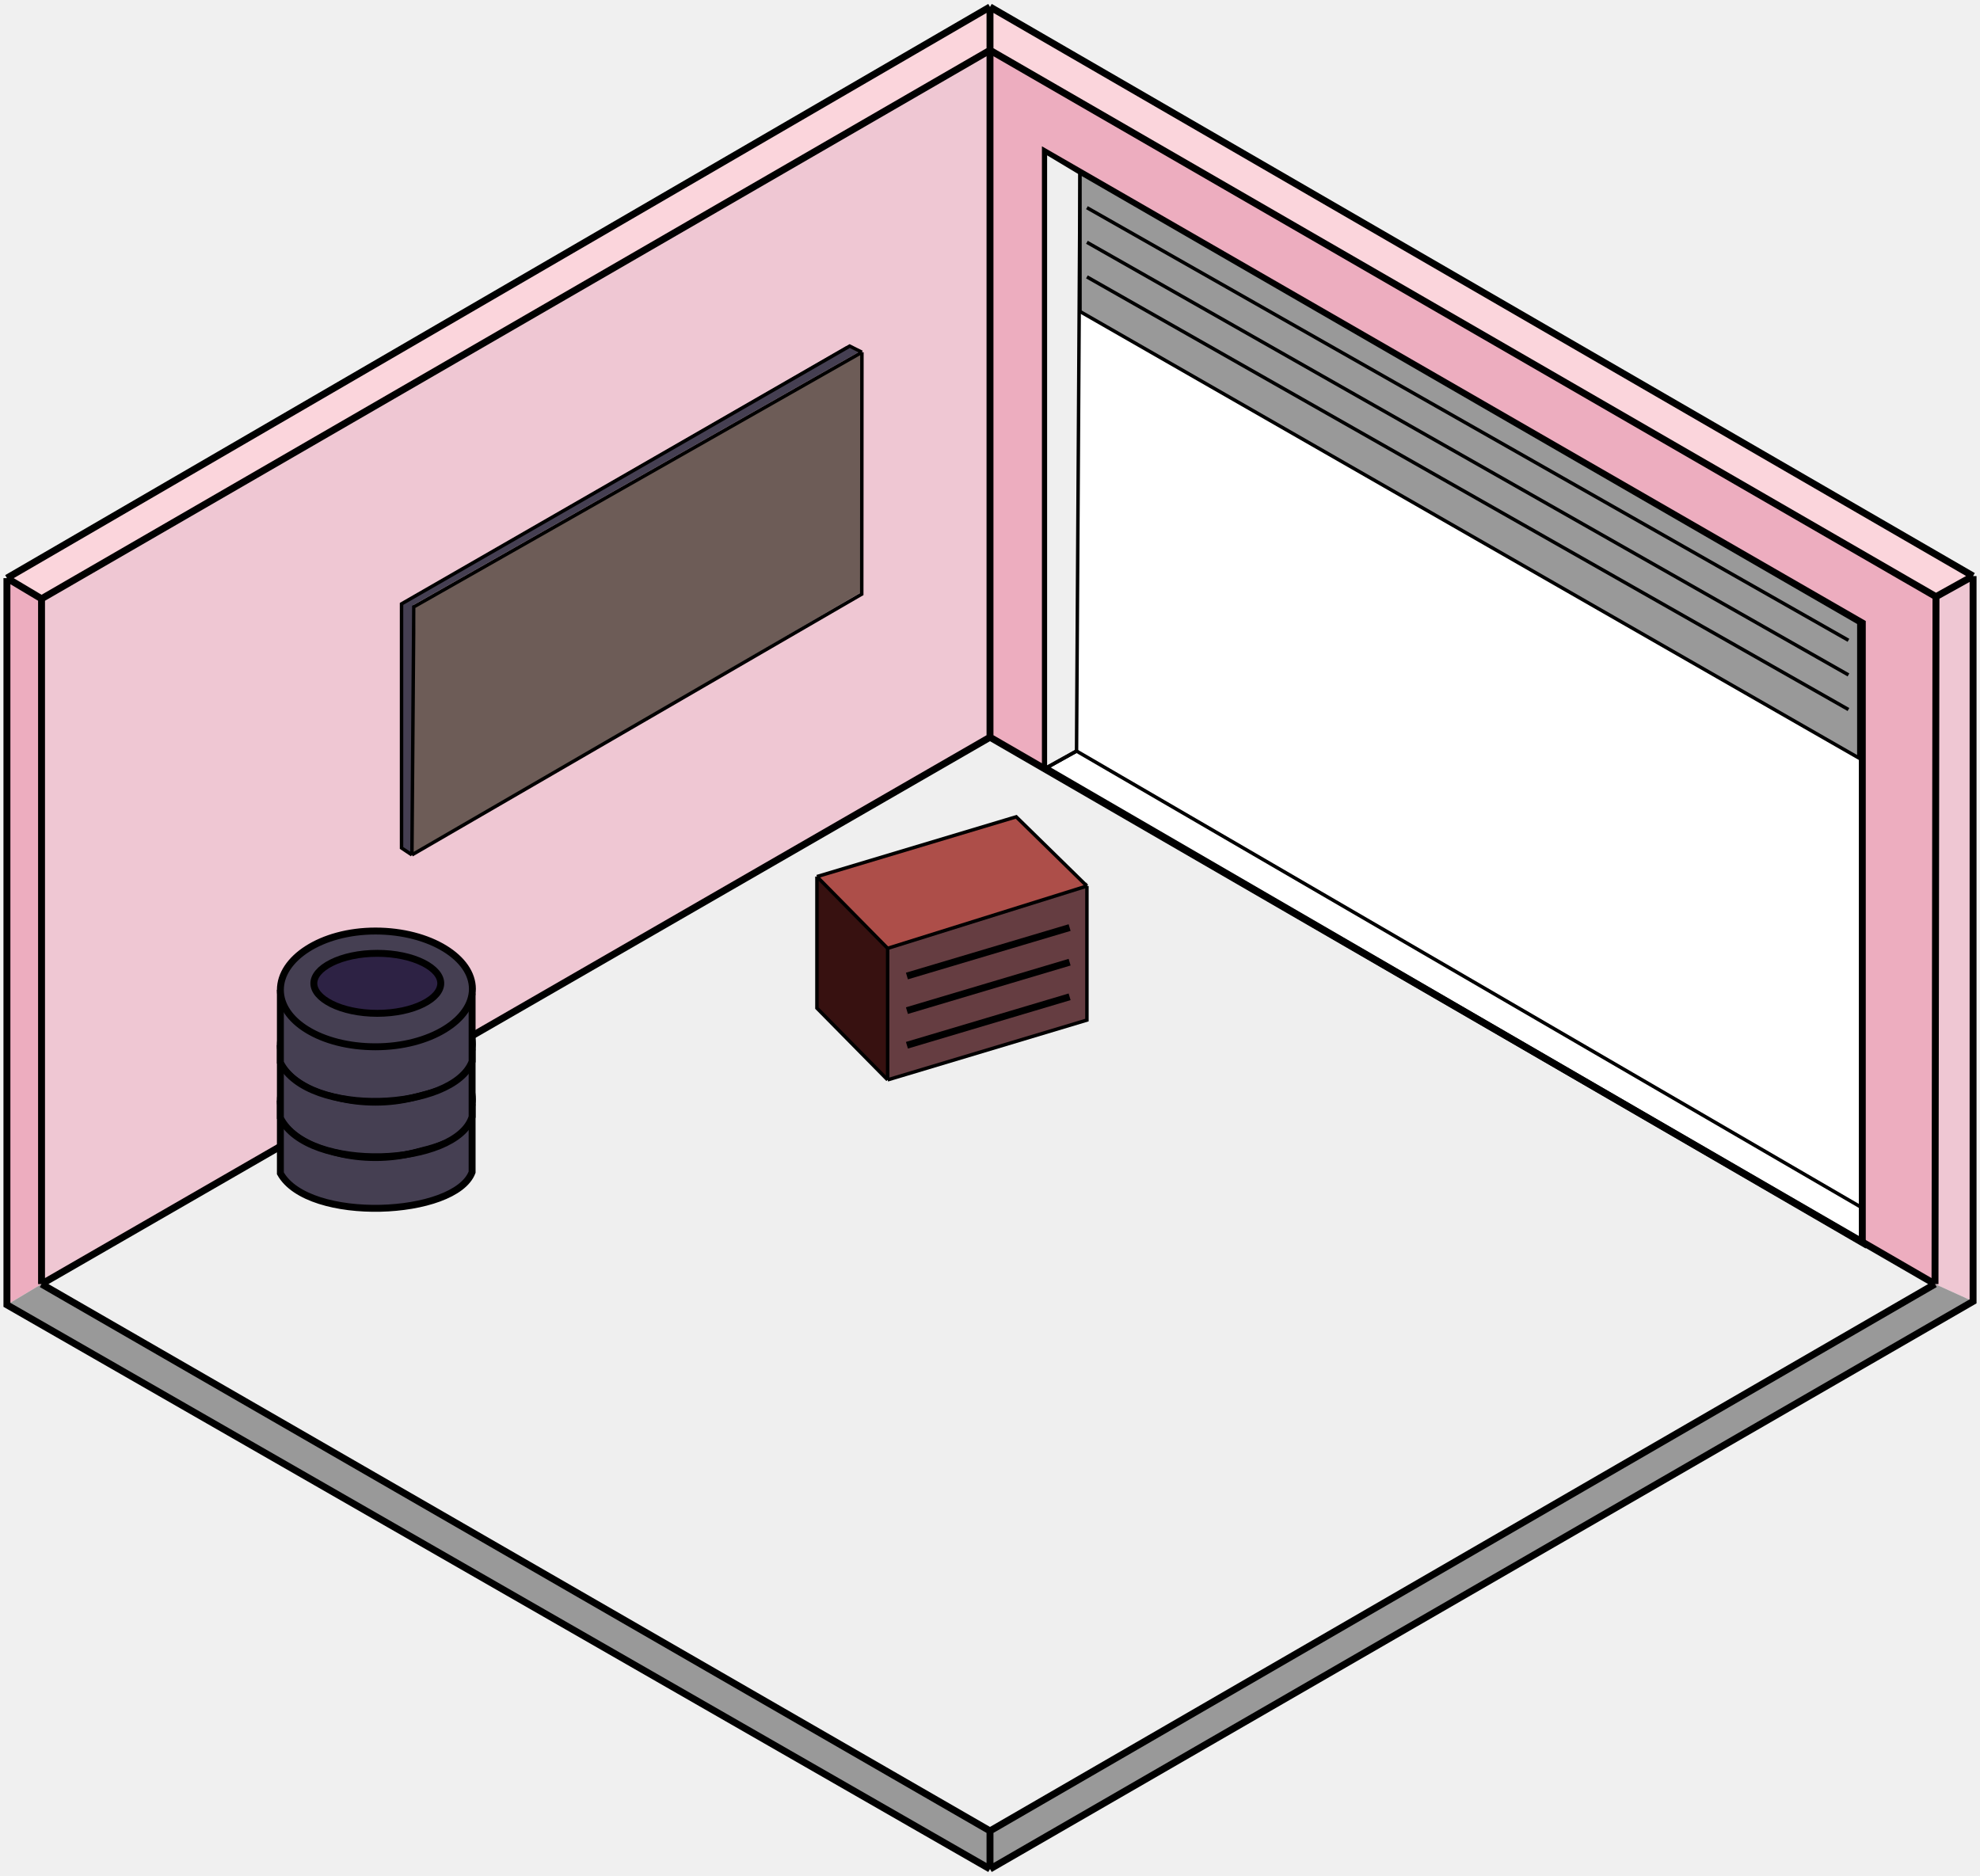
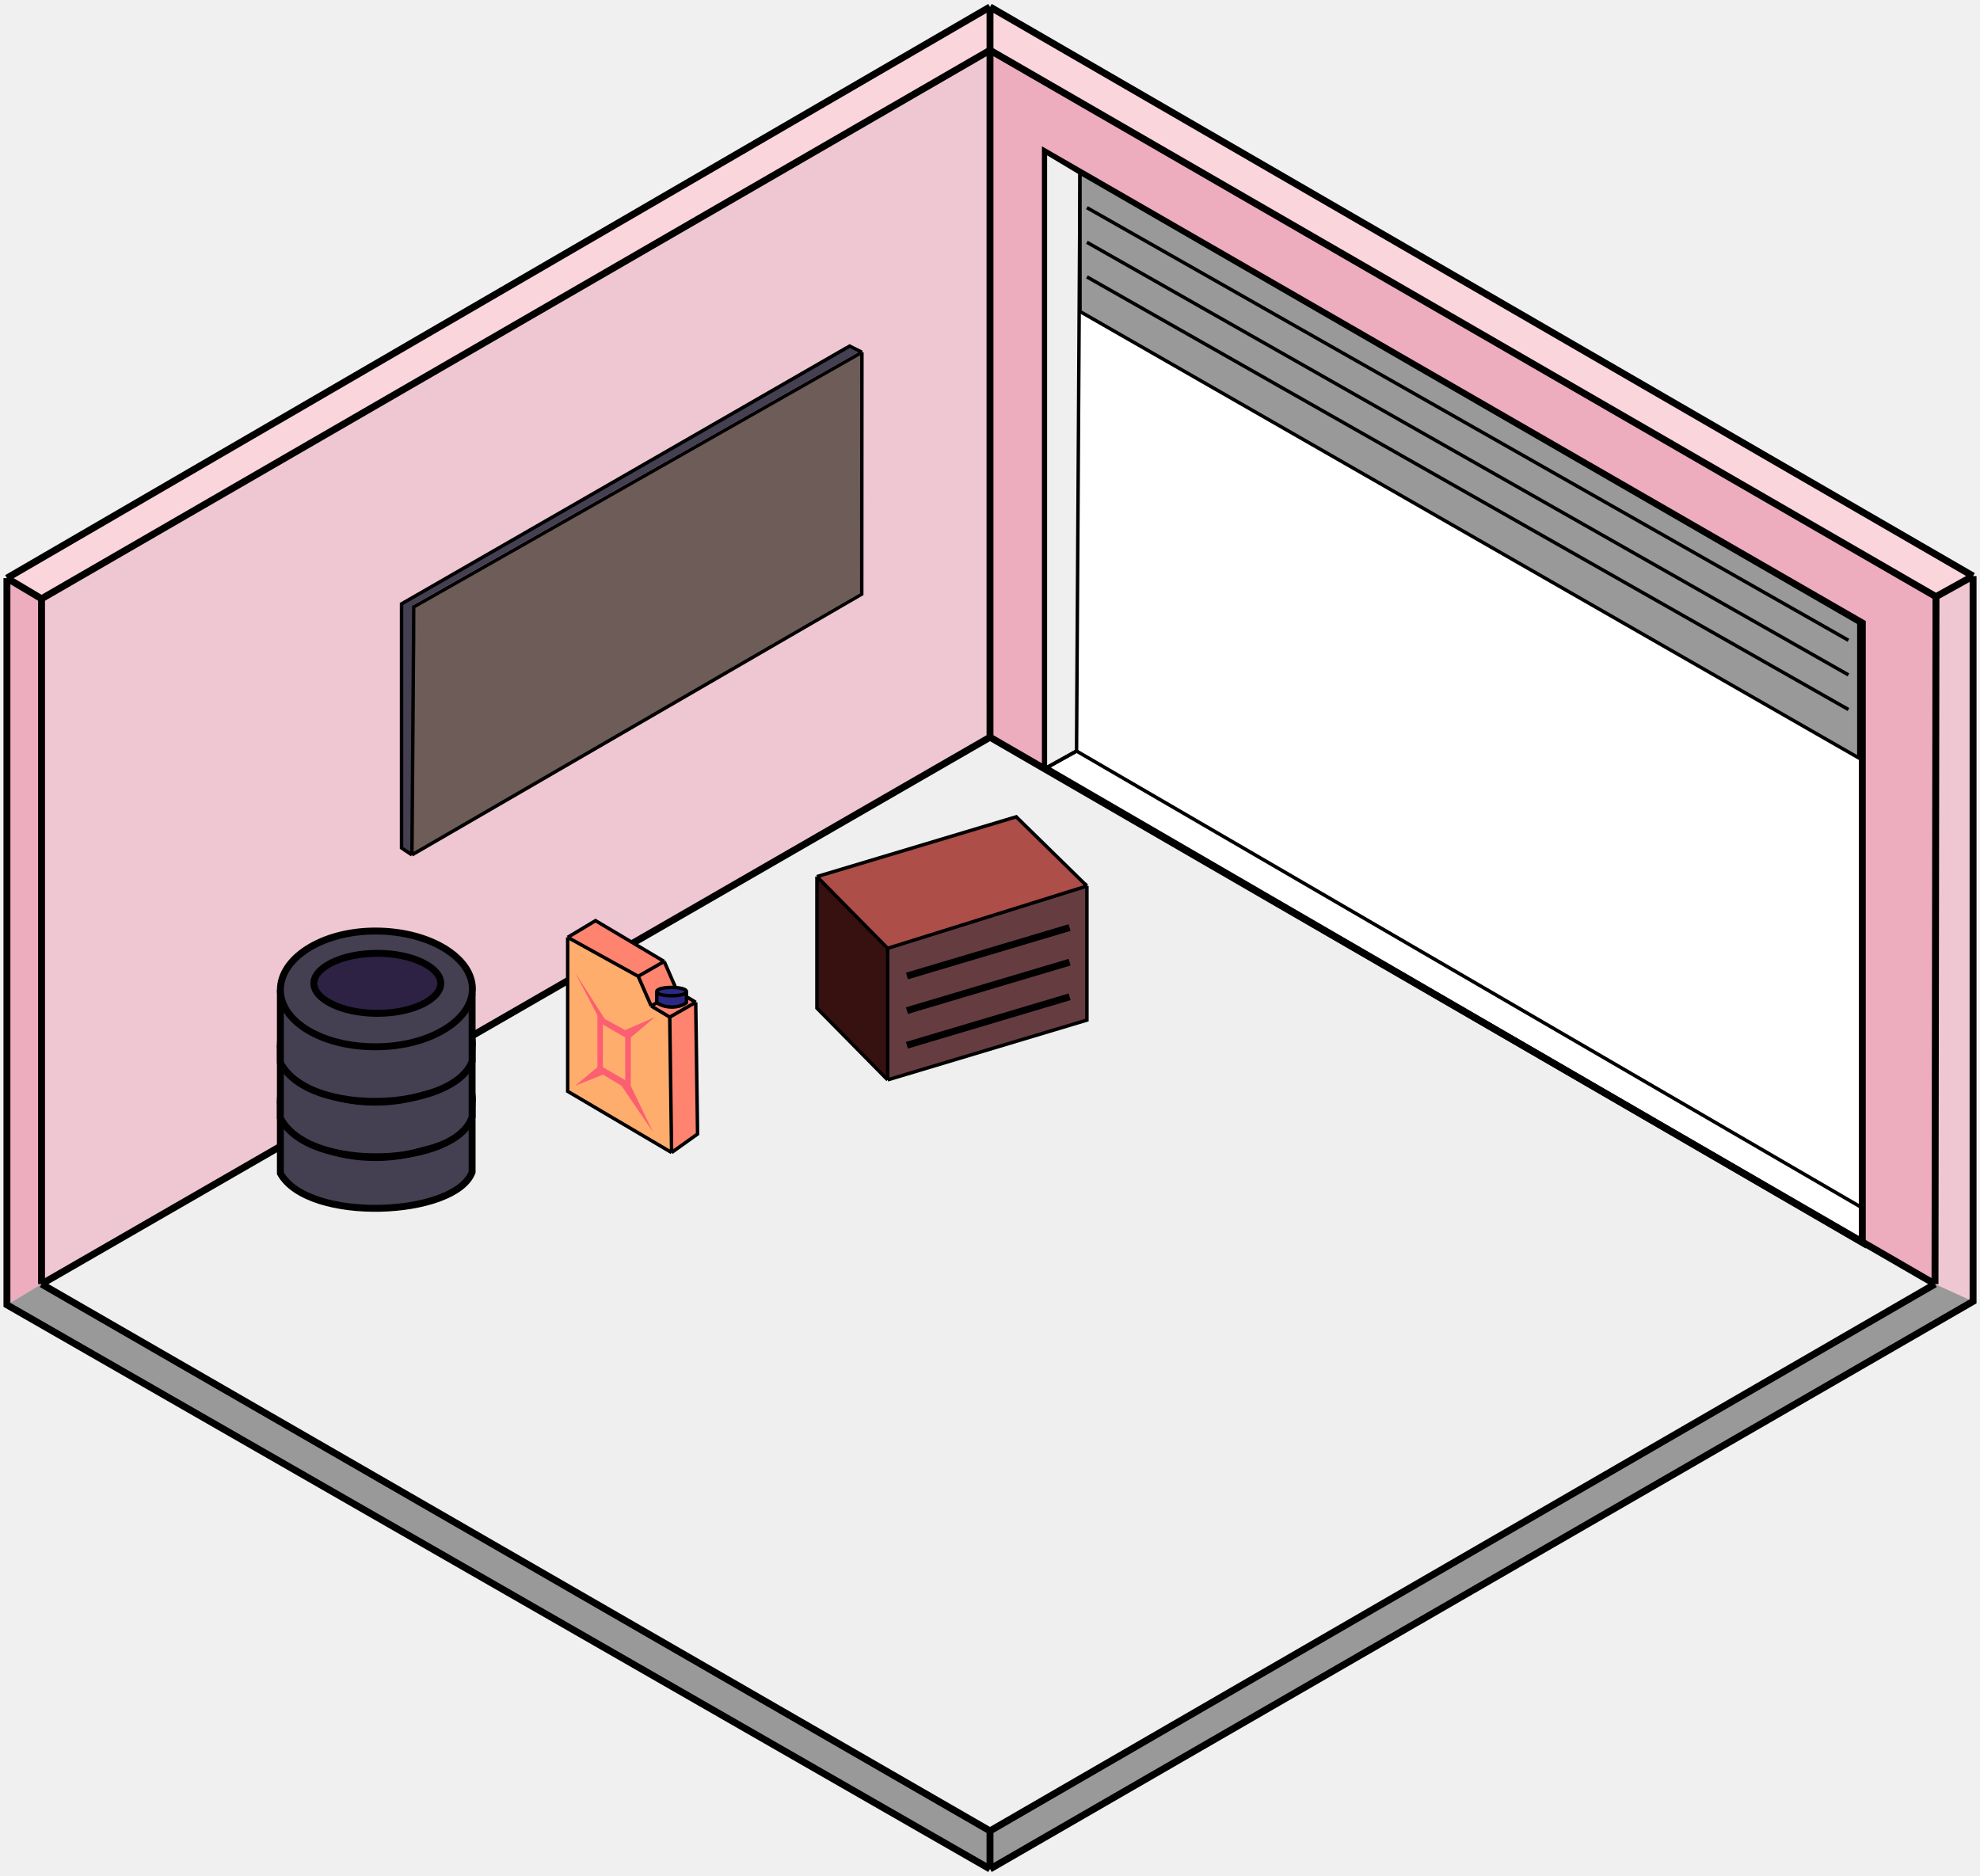
<svg xmlns="http://www.w3.org/2000/svg" width="286" height="271" viewBox="0 0 286 271" fill="none">
  <path d="M6 86.5L1 83.5L143 1V7.5L6 86.5Z" fill="#FBD5DC" />
  <path d="M1 188.5V83.5L6 86.5V185.5L1 188.5Z" fill="#EDADBF" />
  <path d="M143 7.5V1L285 83L279.5 86L143 7.5Z" fill="#FBD5DC" />
  <path d="M142.5 106.5L143 7.5L279.5 86.172V185.5L142.5 106.5Z" fill="#EDADBF" />
  <path d="M6 185.5V86.5L143 7.5L142.5 106.5L6 185.5Z" fill="#EFC7D3" />
  <path d="M279.5 185.5V86L285 83V188L279.5 185.5Z" fill="#EFC7D3" />
  <path d="M6 185.5L1 188.5L143 270V264.5L6 185.5Z" fill="#999999" />
  <path d="M143 270V264.5L279.5 185.5L285 188L143 270Z" fill="#999999" />
  <path d="M143 264.5L6 185.5L143 106.5L279.5 185.5L143 264.5Z" fill="#EFEFEF" />
  <path d="M151 22V111L269 179.5V90L151 22Z" fill="white" stroke="black" />
  <path d="M155.5 108.5L156 25L151 22V111L155.5 108.5Z" fill="#EFEFEF" stroke="black" stroke-width="0.5" />
  <path d="M1 83.517L143 1M1 83.517V188.5L143 270M1 83.517L6 86.5M143 1L285 83.219M143 1V7.256M285 83.219V188L143 270M285 83.219L279.642 86.198M143 270V264.5M6 86.5V185.5M6 86.5L143 7.256M6 185.5L143 264.5M6 185.5L143 106.5M143 264.5L279.5 185.5M279.5 185.5L279.642 86.198M279.5 185.5L143 106.5M279.642 86.198L143 7.256M143 7.256V106.5" stroke="black" />
  <path d="M155.5 108.5L151 111L269 179.5V174.5L155.5 108.5Z" stroke="black" stroke-width="0.5" />
  <path d="M156 45V25L268.5 90V109.5L156 45Z" fill="#999999" stroke="black" stroke-width="0.5" />
  <path d="M157 40L267 102.5" stroke="black" stroke-width="0.5" />
  <path d="M157 35L267 97.5" stroke="black" stroke-width="0.5" />
  <path d="M157 30L267 92.5" stroke="black" stroke-width="0.5" />
  <path d="M128.214 156V137L157 127.5V147.364L128.214 156Z" fill="#653D41" />
  <path d="M131 141L146 136.532L154.5 134" stroke="black" />
  <path d="M131 146L146 141.532L154.5 139" stroke="black" />
  <path d="M131 151L146 146.532L154.5 144" stroke="black" />
  <path d="M118 145.636V126.636L128.214 137V156L118 145.636Z" fill="#371110" />
  <path d="M128.214 137L118 126.636L146.786 118L157 128L128.214 137Z" fill="#AD4E49" />
  <path d="M118 126.636L128.214 137M118 126.636V145.636L128.214 156M118 126.636L146.786 118L157 128M128.214 137V156M128.214 137L157 128M128.214 156L157 147.364V128" stroke="black" stroke-width="0.5" />
  <path d="M40.805 169.333V160.472C48.861 171.75 65.777 166.111 68.194 160.472V169.333C67.388 174.167 46.444 178.194 40.805 169.333Z" fill="#453F52" />
  <path d="M40.499 159V169.5C44.527 176.75 65.777 175.778 68.194 169.333V159.5" stroke="black" />
  <path d="M68.236 158.861C68.236 161.068 66.77 163.147 64.228 164.7C61.695 166.248 58.163 167.222 54.236 167.222C50.305 167.222 46.841 166.282 44.376 164.77C41.907 163.256 40.5 161.213 40.5 159C40.5 156.782 41.913 154.669 44.385 153.086C46.85 151.507 50.312 150.5 54.236 150.5C58.163 150.5 61.695 151.474 64.228 153.022C66.77 154.575 68.236 156.654 68.236 158.861Z" fill="#453F52" stroke="black" />
  <path d="M63.666 158.056C63.666 159.099 62.807 160.178 61.111 161.026C59.445 161.859 57.108 162.389 54.499 162.389C51.891 162.389 49.554 161.859 47.888 161.026C46.191 160.178 45.333 159.099 45.333 158.056C45.333 157.012 46.191 155.933 47.888 155.085C49.554 154.252 51.891 153.722 54.499 153.722C57.108 153.722 59.445 154.252 61.111 155.085C62.807 155.933 63.666 157.012 63.666 158.056Z" fill="#2D2244" stroke="black" />
  <path d="M59.5 123.5L60 87.5L124.5 51V85.5L59.5 123.5Z" fill="#6D5C57" />
  <path d="M58 122.5V87.059L122.24 50L124 50.882L59.76 87.38L59.5 123.5L58 122.5Z" fill="#453F52" />
  <path d="M59.5 123.5L59.773 87.667L124.5 50.887M59.5 123.5L124.475 85.828L124.5 50.887M59.5 123.5L58 122.5V87.24L122.727 50L124.5 50.887" stroke="black" stroke-width="0.5" />
  <path d="M40.805 161.333V152.472C48.861 163.75 65.777 158.111 68.194 152.472V161.333C67.388 166.167 46.444 170.194 40.805 161.333Z" fill="#453F52" />
  <path d="M40.499 151V161.5C44.5 169.5 66 168.5 68.194 161.333V151.5" stroke="black" />
  <path d="M68.236 150.861C68.236 153.068 66.77 155.147 64.228 156.7C61.695 158.248 58.163 159.222 54.236 159.222C50.305 159.222 46.841 158.282 44.376 156.77C41.907 155.256 40.5 153.213 40.5 151C40.5 148.782 41.913 146.669 44.385 145.086C46.85 143.507 50.312 142.5 54.236 142.5C58.163 142.5 61.695 143.474 64.228 145.022C66.77 146.575 68.236 148.654 68.236 150.861Z" fill="#453F52" stroke="black" />
  <path d="M63.666 150.056C63.666 151.099 62.807 152.178 61.111 153.026C59.445 153.859 57.108 154.389 54.499 154.389C51.891 154.389 49.554 153.859 47.888 153.026C46.191 152.178 45.333 151.099 45.333 150.056C45.333 149.012 46.191 147.933 47.888 147.085C49.554 146.252 51.891 145.722 54.499 145.722C57.108 145.722 59.445 146.252 61.111 147.085C62.807 147.933 63.666 149.012 63.666 150.056Z" fill="#2D2244" stroke="black" />
  <path d="M40.805 153.333V144.472C48.861 155.75 65.777 150.111 68.194 144.472V153.333C67.388 158.167 46.444 162.194 40.805 153.333Z" fill="#453F52" />
  <path d="M40.499 143V153.5C44.5 161.5 65.5 160.5 68.194 153.333V143.5" stroke="black" />
  <path d="M68.236 142.861C68.236 145.068 66.77 147.147 64.228 148.7C61.695 150.248 58.163 151.222 54.236 151.222C50.305 151.222 46.841 150.282 44.376 148.77C41.907 147.256 40.5 145.213 40.5 143C40.5 140.782 41.913 138.669 44.385 137.086C46.85 135.507 50.312 134.5 54.236 134.5C58.163 134.5 61.695 135.474 64.228 137.022C66.77 138.575 68.236 140.654 68.236 142.861Z" fill="#453F52" stroke="black" />
  <path d="M63.666 142.056C63.666 143.099 62.807 144.178 61.111 145.026C59.445 145.859 57.108 146.389 54.499 146.389C51.891 146.389 49.554 145.859 47.888 145.026C46.191 144.178 45.333 143.099 45.333 142.056C45.333 141.012 46.191 139.933 47.888 139.085C49.554 138.252 51.891 137.722 54.499 137.722C57.108 137.722 59.445 138.252 61.111 139.085C62.807 139.933 63.666 141.012 63.666 142.056Z" fill="#2D2244" stroke="black" />
+   <path d="M86.02 133L82 135.412L92.184 141.04L94.06 145.328L96.74 146.936L97.008 166.5L100.76 163.82L100.492 144.792L97.812 143.184L95.936 138.896L86.02 133Z" fill="#FE8470" />
+   <path d="M92.184 141.04L82 135.412V157.656L97.008 166.5L96.74 146.936L94.06 145.328L92.184 141.04Z" fill="#FEAD6D" />
+   <path d="M82 135.412L92.184 141.04M82 135.412V157.656L97.008 166.5M82 135.412L86.02 133L95.936 138.896M92.184 141.04L94.06 145.328M92.184 141.04L95.936 138.896M94.06 145.328L96.74 146.936M94.06 145.328L97.812 143.184M96.74 146.936L97.008 166.5M96.74 146.936L100.492 144.792M97.008 166.5L100.76 163.82L100.492 144.792M95.936 138.896L97.812 143.184M97.812 143.184L100.492 144.792" stroke="black" stroke-width="0.5" />
+   <path d="M94.864 144.859V143.251C94.864 142.447 99.152 142.447 99.152 143.251V144.859C98.08 145.663 96.15 145.717 94.864 144.859Z" fill="#2C2985" />
+   <path d="M94.864 143.251V144.859C96.15 145.717 98.08 145.663 99.152 144.859V143.251M94.864 143.251C94.864 144.055 99.152 144.055 99.152 143.251M94.864 143.251C94.864 142.447 99.152 142.447 99.152 143.251" stroke="black" stroke-width="0.5" />
+   <path d="M86.288 146.668L83.072 140.504L87.36 147.204L90.308 148.812L94.596 146.936L91.112 149.884V156.852L94.328 163.552L89.772 156.852L87.092 155.244L83.072 156.852L86.288 154.172V146.668Z" fill="#FD5F72" />
+   <path d="M90.308 149.884L87.092 148.008V154.172L90.308 156.048V149.884Z" fill="#FEAD6D" />
</svg>
